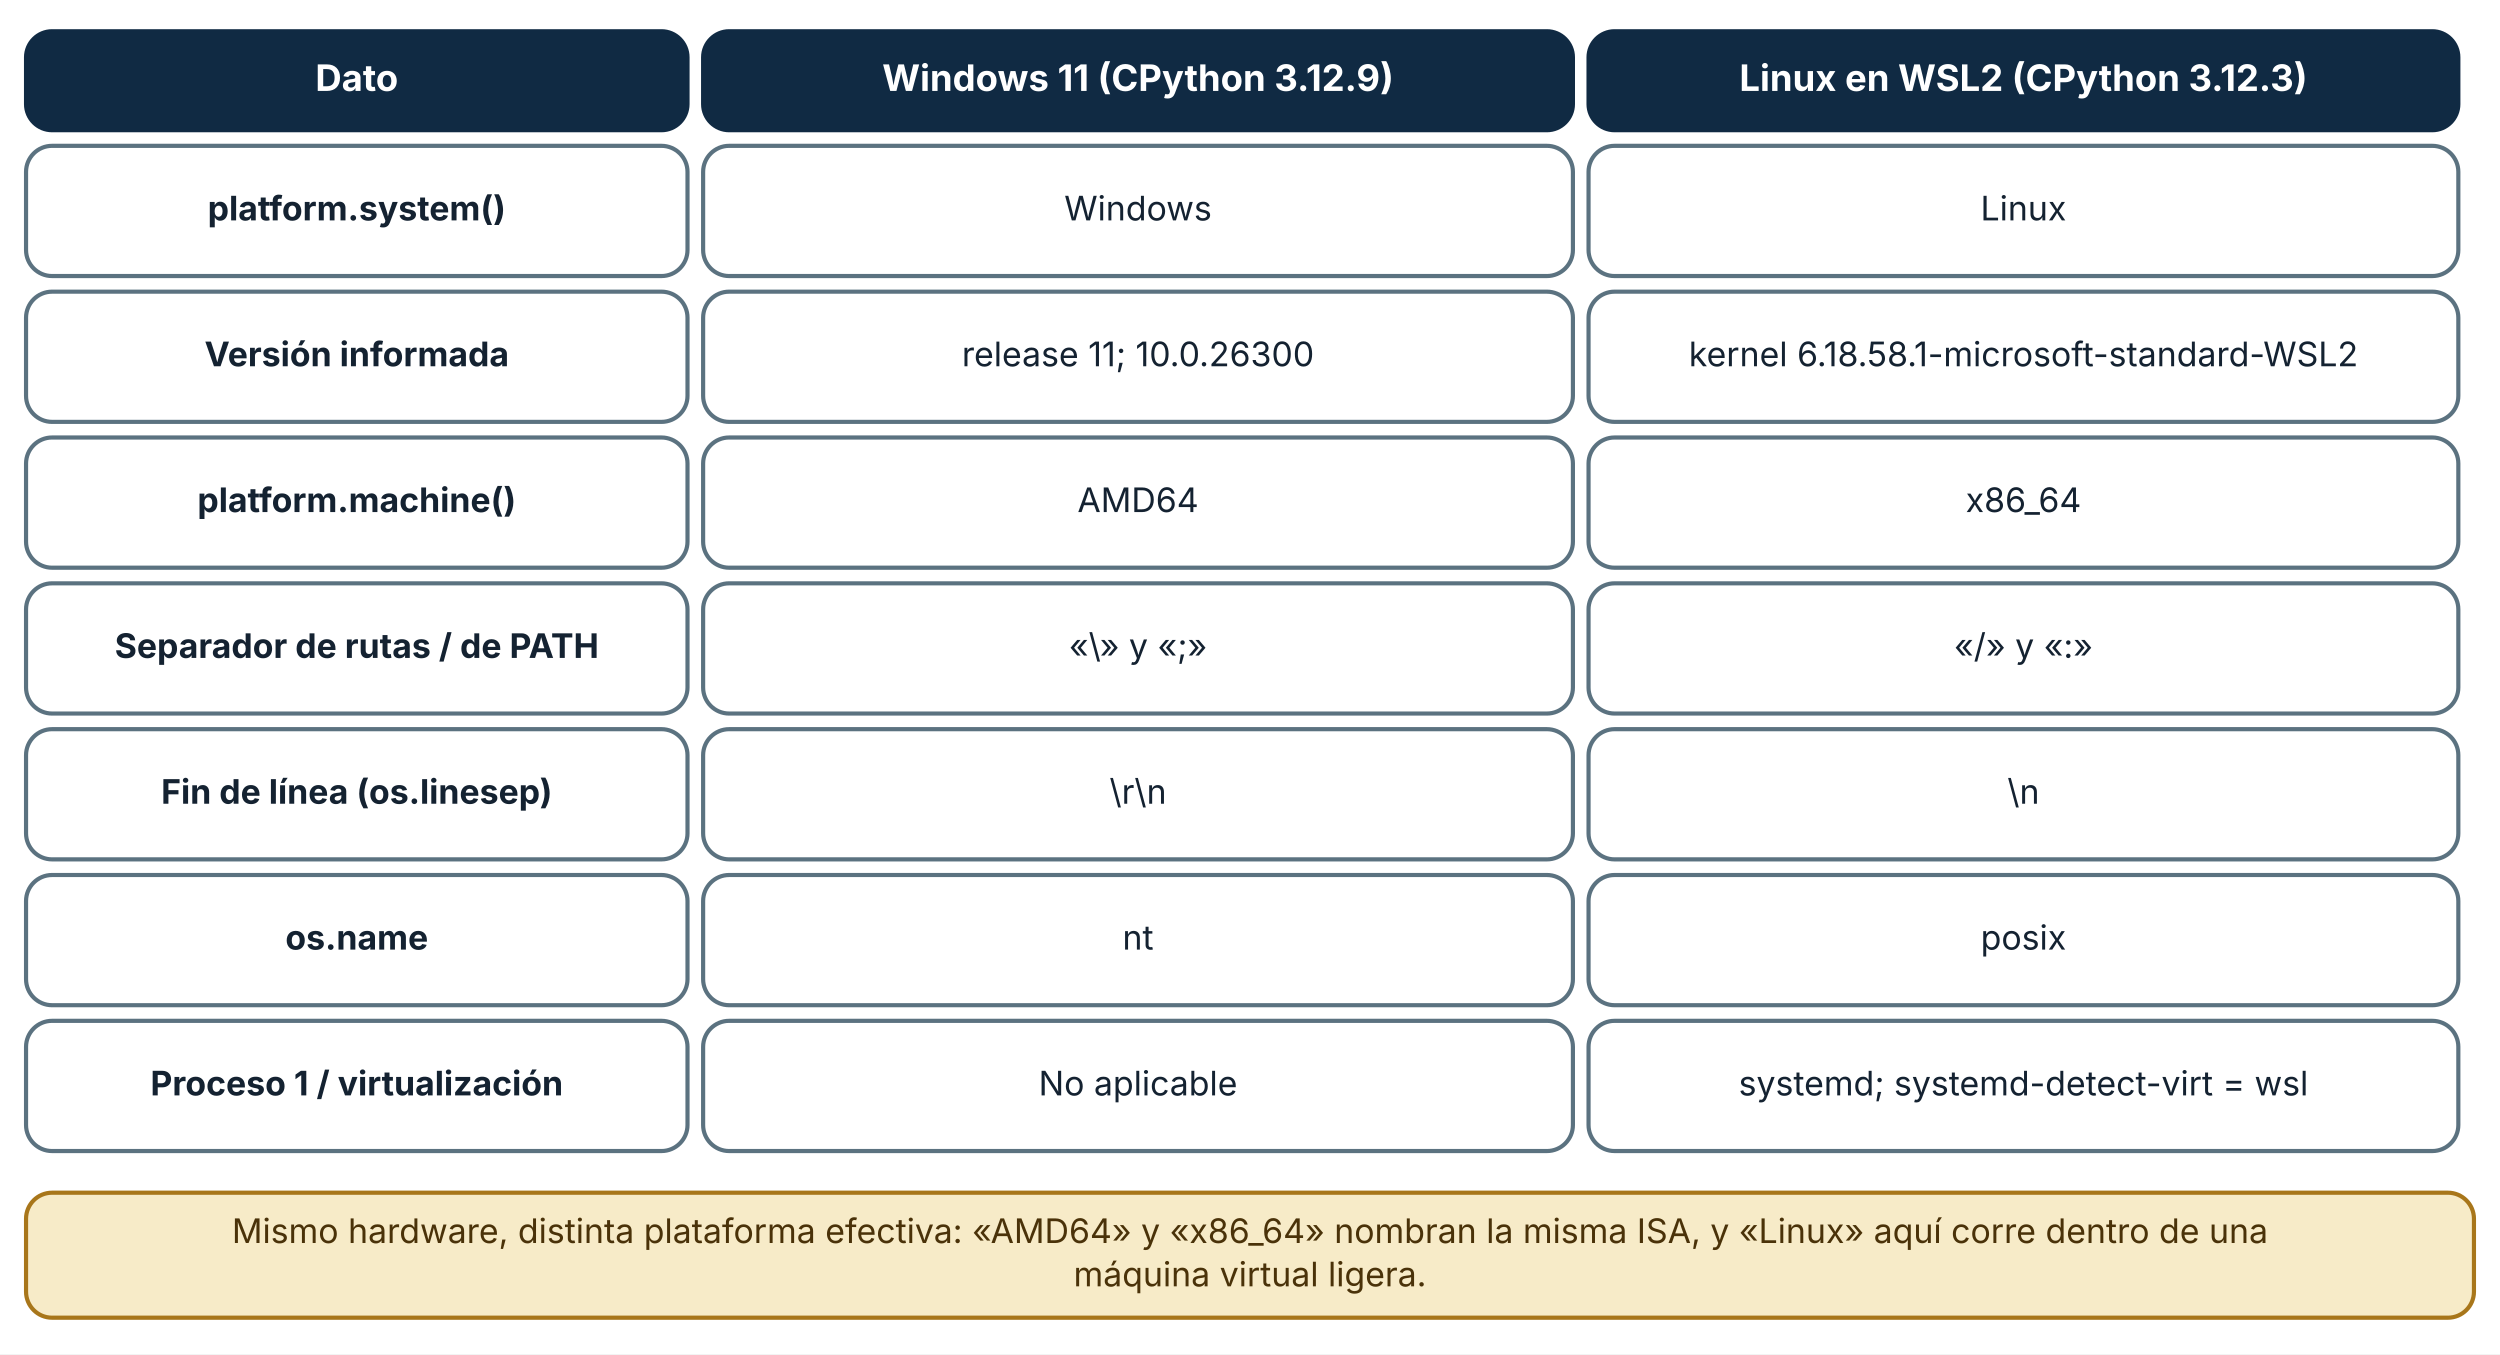
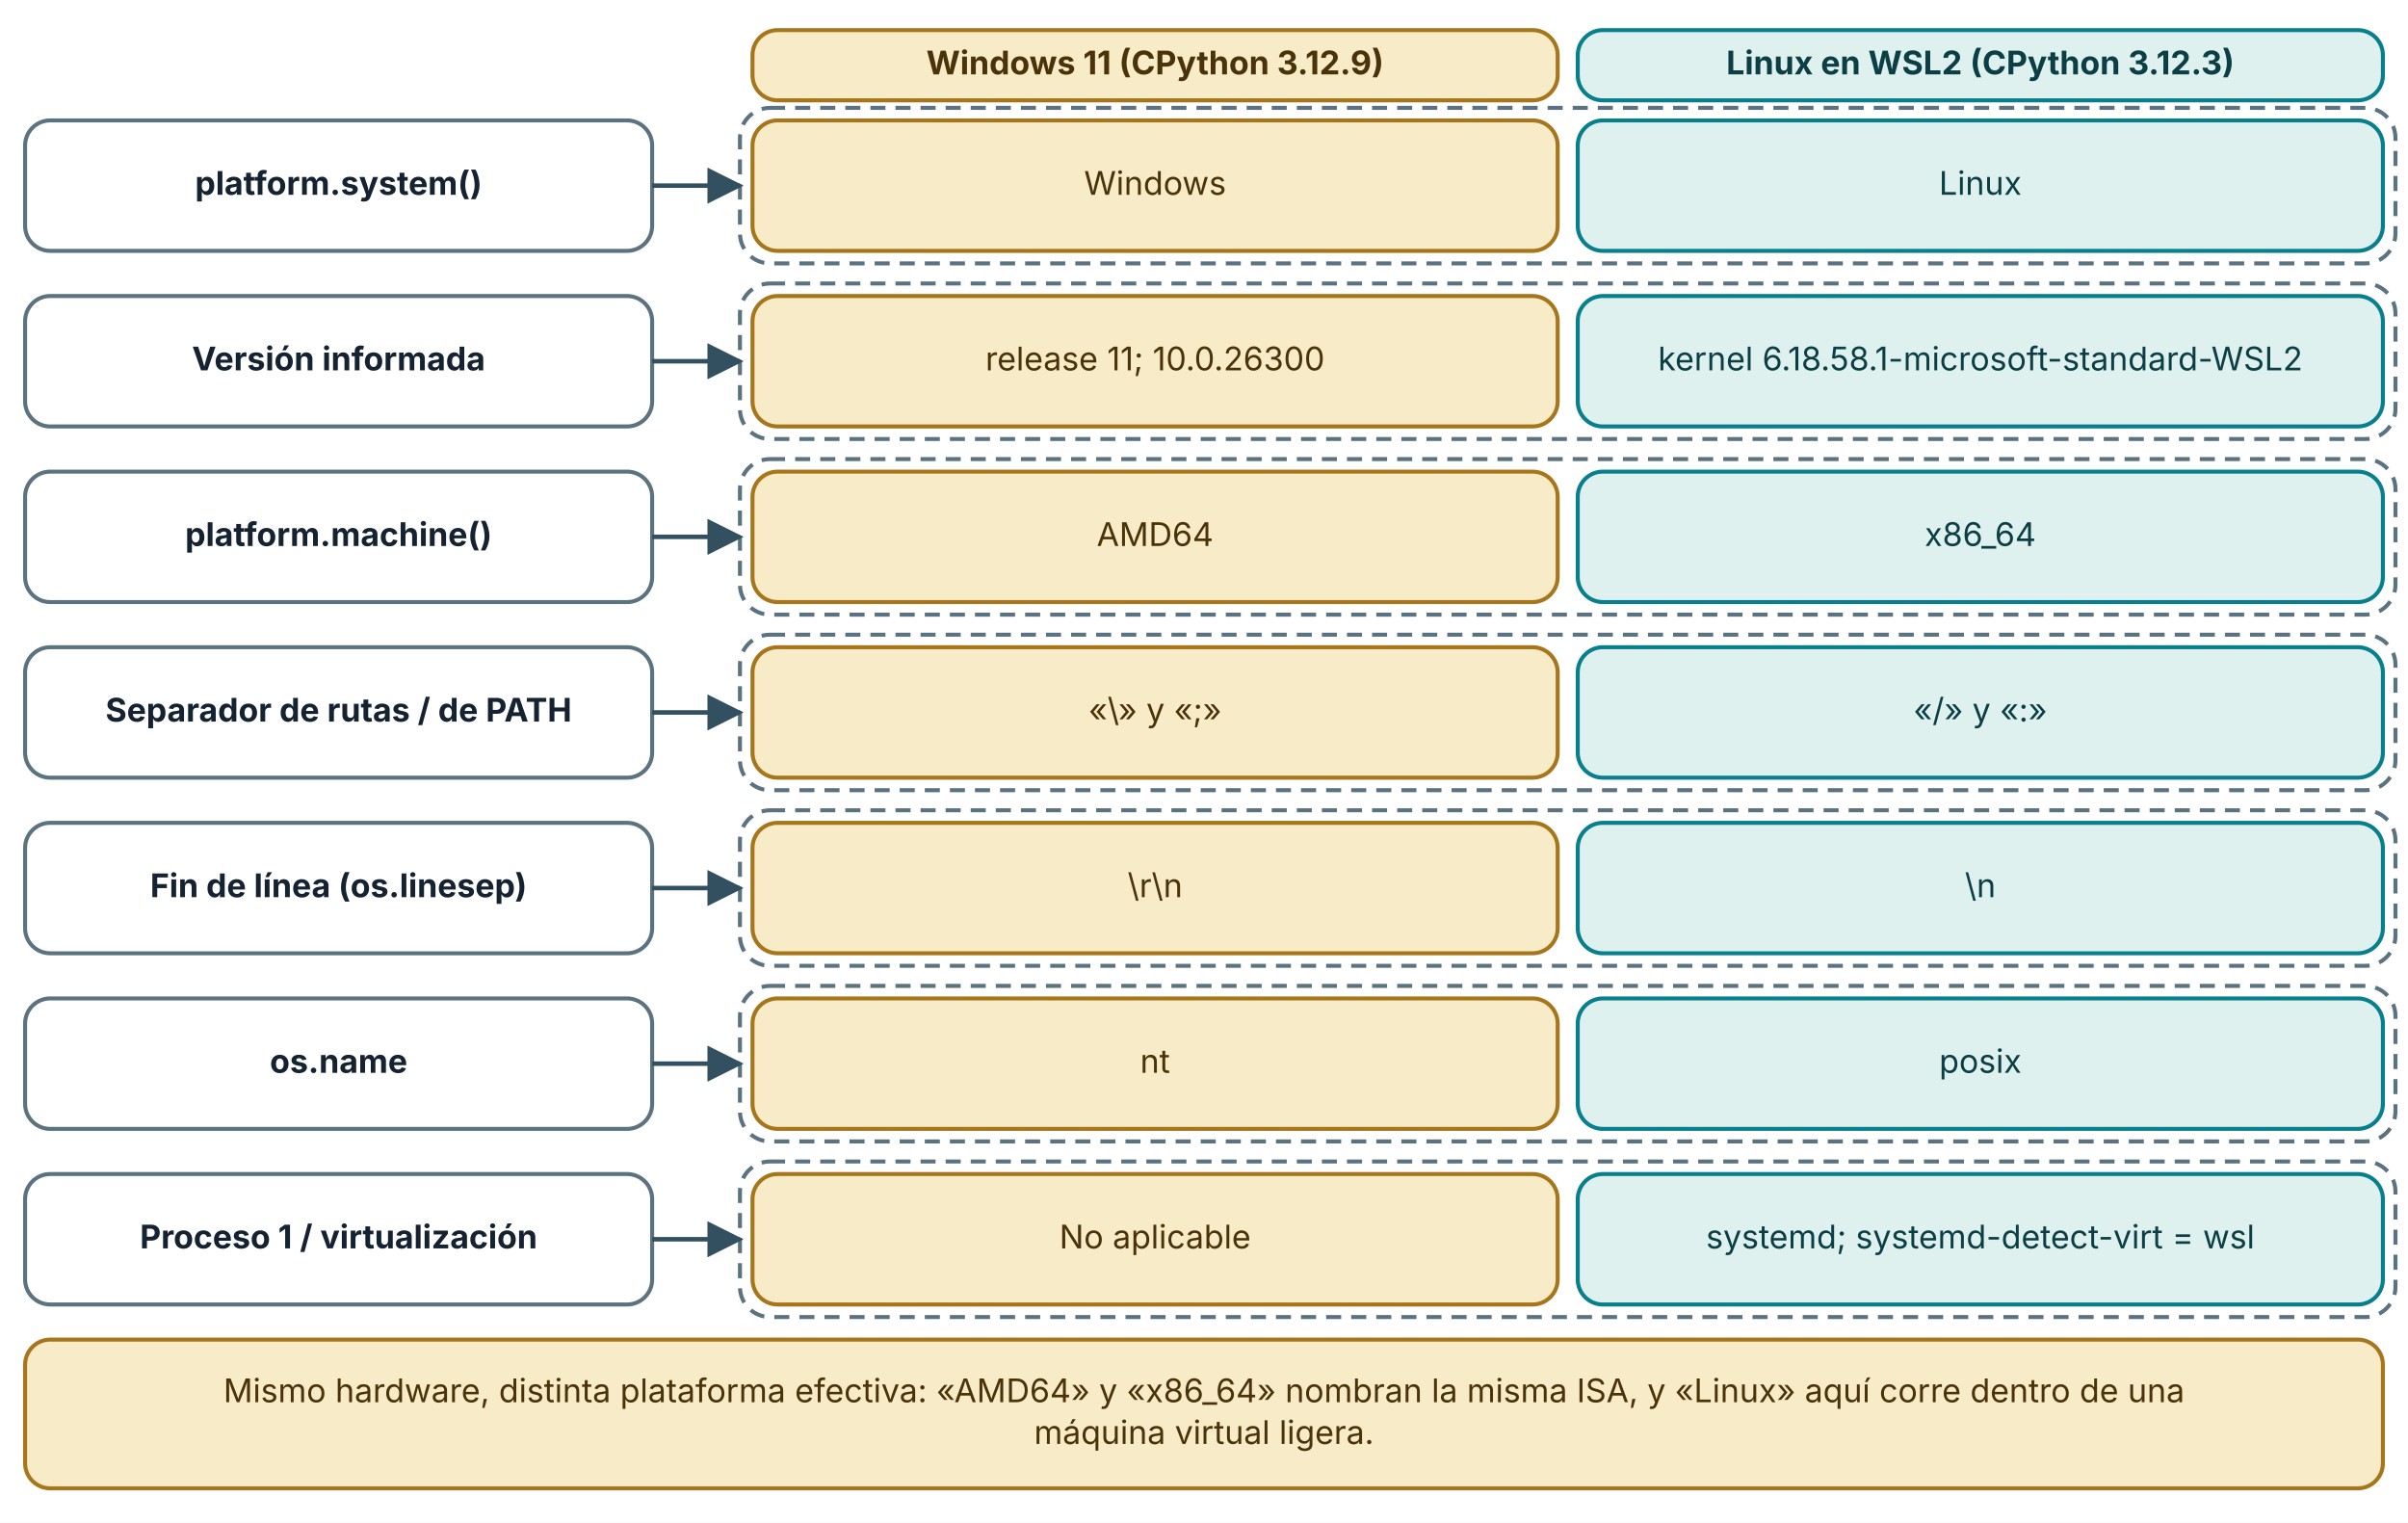
- <svg xmlns="http://www.w3.org/2000/svg" viewBox="0 0 960 520" width="960" height="520" role="img" aria-labelledby="t d" font-family="Inter, 'Segoe UI', system-ui, -apple-system, sans-serif">
+ <svg xmlns="http://www.w3.org/2000/svg" viewBox="0 0 960 607" width="960" height="607" role="img" aria-labelledby="t d" font-family="Inter, 'Segoe UI', system-ui, -apple-system, sans-serif">
  <defs>
    <marker id="arrow" viewBox="0 0 10 10" refX="9" refY="5" markerWidth="8" markerHeight="8" orient="auto-start-reverse">
      <path d="M0,0 L10,5 L0,10 z" fill="#32505f" />
    </marker>
    <marker id="arrow-coral" viewBox="0 0 10 10" refX="9" refY="5" markerWidth="8" markerHeight="8" orient="auto-start-reverse">
      <path d="M0,0 L10,5 L0,10 z" fill="#c0432f" />
    </marker>
  </defs>
-   <rect width="960" height="520" fill="#ffffff" />
-   <rect x="10" y="12" width="254" height="38" rx="10" fill="#102a43" stroke="#102a43" stroke-width="1.6" />
-   <text x="137" y="34.92" font-size="14" text-anchor="middle" font-weight="700" fill="#ffffff">
-     <tspan x="137" dy="0">Dato</tspan>
+   <rect width="960" height="607" fill="#ffffff" />
+   <rect x="300" y="12" width="321" height="28" rx="10" fill="#f7ebc8" stroke="#a8761a" stroke-width="1.6" />
+   <text x="460.5" y="29.64" font-size="13" text-anchor="middle" font-weight="700" fill="#4a3209">
+     <tspan x="460.5" dy="0">Windows 11 (CPython 3.12.9)</tspan>
  </text>
-   <rect x="270" y="12" width="334" height="38" rx="10" fill="#102a43" stroke="#102a43" stroke-width="1.6" />
-   <text x="437" y="34.92" font-size="14" text-anchor="middle" font-weight="700" fill="#ffffff">
-     <tspan x="437" dy="0">Windows 11 (CPython 3.12.9)</tspan>
+   <rect x="629" y="12" width="321" height="28" rx="10" fill="#dff1ee" stroke="#087f8c" stroke-width="1.6" />
+   <text x="789.5" y="29.64" font-size="13" text-anchor="middle" font-weight="700" fill="#0b3f45">
+     <tspan x="789.5" dy="0">Linux en WSL2 (CPython 3.12.3)</tspan>
  </text>
-   <rect x="610" y="12" width="334" height="38" rx="10" fill="#102a43" stroke="#102a43" stroke-width="1.6" />
-   <text x="777" y="34.92" font-size="14" text-anchor="middle" font-weight="700" fill="#ffffff">
-     <tspan x="777" dy="0">Linux en WSL2 (CPython 3.12.3)</tspan>
+   <rect x="10" y="48" width="250" height="52" rx="10" fill="#ffffff" stroke="#5b7280" stroke-width="1.6" />
+   <text x="135" y="77.64" font-size="13" text-anchor="middle" font-weight="700" fill="#142231">
+     <tspan x="135" dy="0">platform.system()</tspan>
  </text>
-   <rect x="10" y="56" width="254" height="50" rx="10" fill="#ffffff" stroke="#5b7280" stroke-width="1.6" />
-   <text x="137" y="84.64" font-size="13" text-anchor="middle" font-weight="700" fill="#142231">
-     <tspan x="137" dy="0">platform.system()</tspan>
+   <rect x="295" y="43" width="660" height="62" rx="12" fill="#ffffff" stroke="#5b7280" stroke-width="1.6" stroke-dasharray="6 4" />
+   <polyline points="260,74 295,74" fill="none" stroke="#32505f" stroke-width="1.8" marker-end="url(#arrow)" />
+   <rect x="300" y="48" width="321" height="52" rx="10" fill="#f7ebc8" stroke="#a8761a" stroke-width="1.6" />
+   <text x="460.5" y="77.64" font-size="13" text-anchor="middle" font-weight="400" fill="#4a3209">
+     <tspan x="460.5" dy="0">Windows</tspan>
  </text>
-   <rect x="270" y="56" width="334" height="50" rx="10" fill="#ffffff" stroke="#5b7280" stroke-width="1.6" />
-   <text x="437" y="84.64" font-size="13" text-anchor="middle" font-weight="400" fill="#142231">
-     <tspan x="437" dy="0">Windows</tspan>
+   <rect x="629" y="48" width="321" height="52" rx="10" fill="#dff1ee" stroke="#087f8c" stroke-width="1.6" />
+   <text x="789.5" y="77.64" font-size="13" text-anchor="middle" font-weight="400" fill="#0b3f45">
+     <tspan x="789.5" dy="0">Linux</tspan>
  </text>
-   <rect x="610" y="56" width="334" height="50" rx="10" fill="#ffffff" stroke="#5b7280" stroke-width="1.6" />
-   <text x="777" y="84.64" font-size="13" text-anchor="middle" font-weight="400" fill="#142231">
-     <tspan x="777" dy="0">Linux</tspan>
+   <rect x="10" y="118" width="250" height="52" rx="10" fill="#ffffff" stroke="#5b7280" stroke-width="1.6" />
+   <text x="135" y="147.64" font-size="13" text-anchor="middle" font-weight="700" fill="#142231">
+     <tspan x="135" dy="0">Versión informada</tspan>
  </text>
-   <rect x="10" y="112" width="254" height="50" rx="10" fill="#ffffff" stroke="#5b7280" stroke-width="1.6" />
-   <text x="137" y="140.64" font-size="13" text-anchor="middle" font-weight="700" fill="#142231">
-     <tspan x="137" dy="0">Versión informada</tspan>
+   <rect x="295" y="113" width="660" height="62" rx="12" fill="#ffffff" stroke="#5b7280" stroke-width="1.6" stroke-dasharray="6 4" />
+   <polyline points="260,144 295,144" fill="none" stroke="#32505f" stroke-width="1.8" marker-end="url(#arrow)" />
+   <rect x="300" y="118" width="321" height="52" rx="10" fill="#f7ebc8" stroke="#a8761a" stroke-width="1.6" />
+   <text x="460.5" y="147.64" font-size="13" text-anchor="middle" font-weight="400" fill="#4a3209">
+     <tspan x="460.5" dy="0">release 11; 10.0.26300</tspan>
  </text>
-   <rect x="270" y="112" width="334" height="50" rx="10" fill="#ffffff" stroke="#5b7280" stroke-width="1.6" />
-   <text x="437" y="140.64" font-size="13" text-anchor="middle" font-weight="400" fill="#142231">
-     <tspan x="437" dy="0">release 11; 10.0.26300</tspan>
+   <rect x="629" y="118" width="321" height="52" rx="10" fill="#dff1ee" stroke="#087f8c" stroke-width="1.6" />
+   <text x="789.5" y="147.64" font-size="13" text-anchor="middle" font-weight="400" fill="#0b3f45">
+     <tspan x="789.5" dy="0">kernel 6.18.58.1-microsoft-standard-WSL2</tspan>
  </text>
-   <rect x="610" y="112" width="334" height="50" rx="10" fill="#ffffff" stroke="#5b7280" stroke-width="1.6" />
-   <text x="777" y="140.64" font-size="13" text-anchor="middle" font-weight="400" fill="#142231">
-     <tspan x="777" dy="0">kernel 6.18.58.1-microsoft-standard-WSL2</tspan>
+   <rect x="10" y="188" width="250" height="52" rx="10" fill="#ffffff" stroke="#5b7280" stroke-width="1.6" />
+   <text x="135" y="217.64" font-size="13" text-anchor="middle" font-weight="700" fill="#142231">
+     <tspan x="135" dy="0">platform.machine()</tspan>
  </text>
-   <rect x="10" y="168" width="254" height="50" rx="10" fill="#ffffff" stroke="#5b7280" stroke-width="1.6" />
-   <text x="137" y="196.64" font-size="13" text-anchor="middle" font-weight="700" fill="#142231">
-     <tspan x="137" dy="0">platform.machine()</tspan>
+   <rect x="295" y="183" width="660" height="62" rx="12" fill="#ffffff" stroke="#5b7280" stroke-width="1.6" stroke-dasharray="6 4" />
+   <polyline points="260,214 295,214" fill="none" stroke="#32505f" stroke-width="1.8" marker-end="url(#arrow)" />
+   <rect x="300" y="188" width="321" height="52" rx="10" fill="#f7ebc8" stroke="#a8761a" stroke-width="1.6" />
+   <text x="460.5" y="217.64" font-size="13" text-anchor="middle" font-weight="400" fill="#4a3209">
+     <tspan x="460.5" dy="0">AMD64</tspan>
  </text>
-   <rect x="270" y="168" width="334" height="50" rx="10" fill="#ffffff" stroke="#5b7280" stroke-width="1.6" />
-   <text x="437" y="196.64" font-size="13" text-anchor="middle" font-weight="400" fill="#142231">
-     <tspan x="437" dy="0">AMD64</tspan>
+   <rect x="629" y="188" width="321" height="52" rx="10" fill="#dff1ee" stroke="#087f8c" stroke-width="1.6" />
+   <text x="789.5" y="217.64" font-size="13" text-anchor="middle" font-weight="400" fill="#0b3f45">
+     <tspan x="789.5" dy="0">x86_64</tspan>
  </text>
-   <rect x="610" y="168" width="334" height="50" rx="10" fill="#ffffff" stroke="#5b7280" stroke-width="1.6" />
-   <text x="777" y="196.64" font-size="13" text-anchor="middle" font-weight="400" fill="#142231">
-     <tspan x="777" dy="0">x86_64</tspan>
+   <rect x="10" y="258" width="250" height="52" rx="10" fill="#ffffff" stroke="#5b7280" stroke-width="1.6" />
+   <text x="135" y="287.64" font-size="13" text-anchor="middle" font-weight="700" fill="#142231">
+     <tspan x="135" dy="0">Separador de rutas / de PATH</tspan>
  </text>
-   <rect x="10" y="224" width="254" height="50" rx="10" fill="#ffffff" stroke="#5b7280" stroke-width="1.6" />
-   <text x="137" y="252.64" font-size="13" text-anchor="middle" font-weight="700" fill="#142231">
-     <tspan x="137" dy="0">Separador de rutas / de PATH</tspan>
+   <rect x="295" y="253" width="660" height="62" rx="12" fill="#ffffff" stroke="#5b7280" stroke-width="1.6" stroke-dasharray="6 4" />
+   <polyline points="260,284 295,284" fill="none" stroke="#32505f" stroke-width="1.8" marker-end="url(#arrow)" />
+   <rect x="300" y="258" width="321" height="52" rx="10" fill="#f7ebc8" stroke="#a8761a" stroke-width="1.6" />
+   <text x="460.5" y="287.64" font-size="13" text-anchor="middle" font-weight="400" fill="#4a3209">
+     <tspan x="460.5" dy="0">«\» y «;»</tspan>
  </text>
-   <rect x="270" y="224" width="334" height="50" rx="10" fill="#ffffff" stroke="#5b7280" stroke-width="1.6" />
-   <text x="437" y="252.64" font-size="13" text-anchor="middle" font-weight="400" fill="#142231">
-     <tspan x="437" dy="0">«\» y «;»</tspan>
+   <rect x="629" y="258" width="321" height="52" rx="10" fill="#dff1ee" stroke="#087f8c" stroke-width="1.6" />
+   <text x="789.5" y="287.64" font-size="13" text-anchor="middle" font-weight="400" fill="#0b3f45">
+     <tspan x="789.5" dy="0">«/» y «:»</tspan>
  </text>
-   <rect x="610" y="224" width="334" height="50" rx="10" fill="#ffffff" stroke="#5b7280" stroke-width="1.6" />
-   <text x="777" y="252.64" font-size="13" text-anchor="middle" font-weight="400" fill="#142231">
-     <tspan x="777" dy="0">«/» y «:»</tspan>
+   <rect x="10" y="328" width="250" height="52" rx="10" fill="#ffffff" stroke="#5b7280" stroke-width="1.6" />
+   <text x="135" y="357.64" font-size="13" text-anchor="middle" font-weight="700" fill="#142231">
+     <tspan x="135" dy="0">Fin de línea (os.linesep)</tspan>
  </text>
-   <rect x="10" y="280" width="254" height="50" rx="10" fill="#ffffff" stroke="#5b7280" stroke-width="1.6" />
-   <text x="137" y="308.64" font-size="13" text-anchor="middle" font-weight="700" fill="#142231">
-     <tspan x="137" dy="0">Fin de línea (os.linesep)</tspan>
+   <rect x="295" y="323" width="660" height="62" rx="12" fill="#ffffff" stroke="#5b7280" stroke-width="1.6" stroke-dasharray="6 4" />
+   <polyline points="260,354 295,354" fill="none" stroke="#32505f" stroke-width="1.8" marker-end="url(#arrow)" />
+   <rect x="300" y="328" width="321" height="52" rx="10" fill="#f7ebc8" stroke="#a8761a" stroke-width="1.6" />
+   <text x="460.5" y="357.64" font-size="13" text-anchor="middle" font-weight="400" fill="#4a3209">
+     <tspan x="460.5" dy="0">\r\n</tspan>
  </text>
-   <rect x="270" y="280" width="334" height="50" rx="10" fill="#ffffff" stroke="#5b7280" stroke-width="1.6" />
-   <text x="437" y="308.64" font-size="13" text-anchor="middle" font-weight="400" fill="#142231">
-     <tspan x="437" dy="0">\r\n</tspan>
+   <rect x="629" y="328" width="321" height="52" rx="10" fill="#dff1ee" stroke="#087f8c" stroke-width="1.6" />
+   <text x="789.5" y="357.64" font-size="13" text-anchor="middle" font-weight="400" fill="#0b3f45">
+     <tspan x="789.5" dy="0">\n</tspan>
  </text>
-   <rect x="610" y="280" width="334" height="50" rx="10" fill="#ffffff" stroke="#5b7280" stroke-width="1.6" />
-   <text x="777" y="308.64" font-size="13" text-anchor="middle" font-weight="400" fill="#142231">
-     <tspan x="777" dy="0">\n</tspan>
+   <rect x="10" y="398" width="250" height="52" rx="10" fill="#ffffff" stroke="#5b7280" stroke-width="1.6" />
+   <text x="135" y="427.64" font-size="13" text-anchor="middle" font-weight="700" fill="#142231">
+     <tspan x="135" dy="0">os.name</tspan>
  </text>
-   <rect x="10" y="336" width="254" height="50" rx="10" fill="#ffffff" stroke="#5b7280" stroke-width="1.6" />
-   <text x="137" y="364.64" font-size="13" text-anchor="middle" font-weight="700" fill="#142231">
-     <tspan x="137" dy="0">os.name</tspan>
+   <rect x="295" y="393" width="660" height="62" rx="12" fill="#ffffff" stroke="#5b7280" stroke-width="1.6" stroke-dasharray="6 4" />
+   <polyline points="260,424 295,424" fill="none" stroke="#32505f" stroke-width="1.8" marker-end="url(#arrow)" />
+   <rect x="300" y="398" width="321" height="52" rx="10" fill="#f7ebc8" stroke="#a8761a" stroke-width="1.6" />
+   <text x="460.5" y="427.64" font-size="13" text-anchor="middle" font-weight="400" fill="#4a3209">
+     <tspan x="460.5" dy="0">nt</tspan>
  </text>
-   <rect x="270" y="336" width="334" height="50" rx="10" fill="#ffffff" stroke="#5b7280" stroke-width="1.6" />
-   <text x="437" y="364.64" font-size="13" text-anchor="middle" font-weight="400" fill="#142231">
-     <tspan x="437" dy="0">nt</tspan>
+   <rect x="629" y="398" width="321" height="52" rx="10" fill="#dff1ee" stroke="#087f8c" stroke-width="1.6" />
+   <text x="789.5" y="427.64" font-size="13" text-anchor="middle" font-weight="400" fill="#0b3f45">
+     <tspan x="789.5" dy="0">posix</tspan>
  </text>
-   <rect x="610" y="336" width="334" height="50" rx="10" fill="#ffffff" stroke="#5b7280" stroke-width="1.6" />
-   <text x="777" y="364.64" font-size="13" text-anchor="middle" font-weight="400" fill="#142231">
-     <tspan x="777" dy="0">posix</tspan>
+   <rect x="10" y="468" width="250" height="52" rx="10" fill="#ffffff" stroke="#5b7280" stroke-width="1.6" />
+   <text x="135" y="497.64" font-size="13" text-anchor="middle" font-weight="700" fill="#142231">
+     <tspan x="135" dy="0">Proceso 1 / virtualización</tspan>
  </text>
-   <rect x="10" y="392" width="254" height="50" rx="10" fill="#ffffff" stroke="#5b7280" stroke-width="1.6" />
-   <text x="137" y="420.64" font-size="13" text-anchor="middle" font-weight="700" fill="#142231">
-     <tspan x="137" dy="0">Proceso 1 / virtualización</tspan>
+   <rect x="295" y="463" width="660" height="62" rx="12" fill="#ffffff" stroke="#5b7280" stroke-width="1.6" stroke-dasharray="6 4" />
+   <polyline points="260,494 295,494" fill="none" stroke="#32505f" stroke-width="1.8" marker-end="url(#arrow)" />
+   <rect x="300" y="468" width="321" height="52" rx="10" fill="#f7ebc8" stroke="#a8761a" stroke-width="1.6" />
+   <text x="460.5" y="497.64" font-size="13" text-anchor="middle" font-weight="400" fill="#4a3209">
+     <tspan x="460.5" dy="0">No aplicable</tspan>
  </text>
-   <rect x="270" y="392" width="334" height="50" rx="10" fill="#ffffff" stroke="#5b7280" stroke-width="1.6" />
-   <text x="437" y="420.64" font-size="13" text-anchor="middle" font-weight="400" fill="#142231">
-     <tspan x="437" dy="0">No aplicable</tspan>
+   <rect x="629" y="468" width="321" height="52" rx="10" fill="#dff1ee" stroke="#087f8c" stroke-width="1.6" />
+   <text x="789.5" y="497.64" font-size="13" text-anchor="middle" font-weight="400" fill="#0b3f45">
+     <tspan x="789.5" dy="0">systemd; systemd-detect-virt = wsl</tspan>
  </text>
-   <rect x="610" y="392" width="334" height="50" rx="10" fill="#ffffff" stroke="#5b7280" stroke-width="1.6" />
-   <text x="777" y="420.64" font-size="13" text-anchor="middle" font-weight="400" fill="#142231">
-     <tspan x="777" dy="0">systemd; systemd-detect-virt = wsl</tspan>
-   </text>
-   <rect x="10" y="458" width="940" height="48" rx="10" fill="#f7ebc8" stroke="#a8761a" stroke-width="1.6" />
-   <text x="480" y="477.32" font-size="13" text-anchor="middle" font-weight="400" fill="#4a3209">
+   <rect x="10" y="534" width="940" height="59.28" rx="10" fill="#f7ebc8" stroke="#a8761a" stroke-width="1.6" />
+   <text x="480" y="558.96" font-size="13" text-anchor="middle" font-weight="400" fill="#4a3209">
    <tspan x="480" dy="0">Mismo hardware, distinta plataforma efectiva: «AMD64» y «x86_64» nombran la misma ISA, y «Linux» aquí corre dentro de una</tspan>
  </text>
-   <text x="480" y="493.96" font-size="13" text-anchor="middle" font-weight="400" fill="#4a3209">
+   <text x="480" y="575.6" font-size="13" text-anchor="middle" font-weight="400" fill="#4a3209">
    <tspan x="480" dy="0">máquina virtual ligera.</tspan>
  </text>
</svg>
